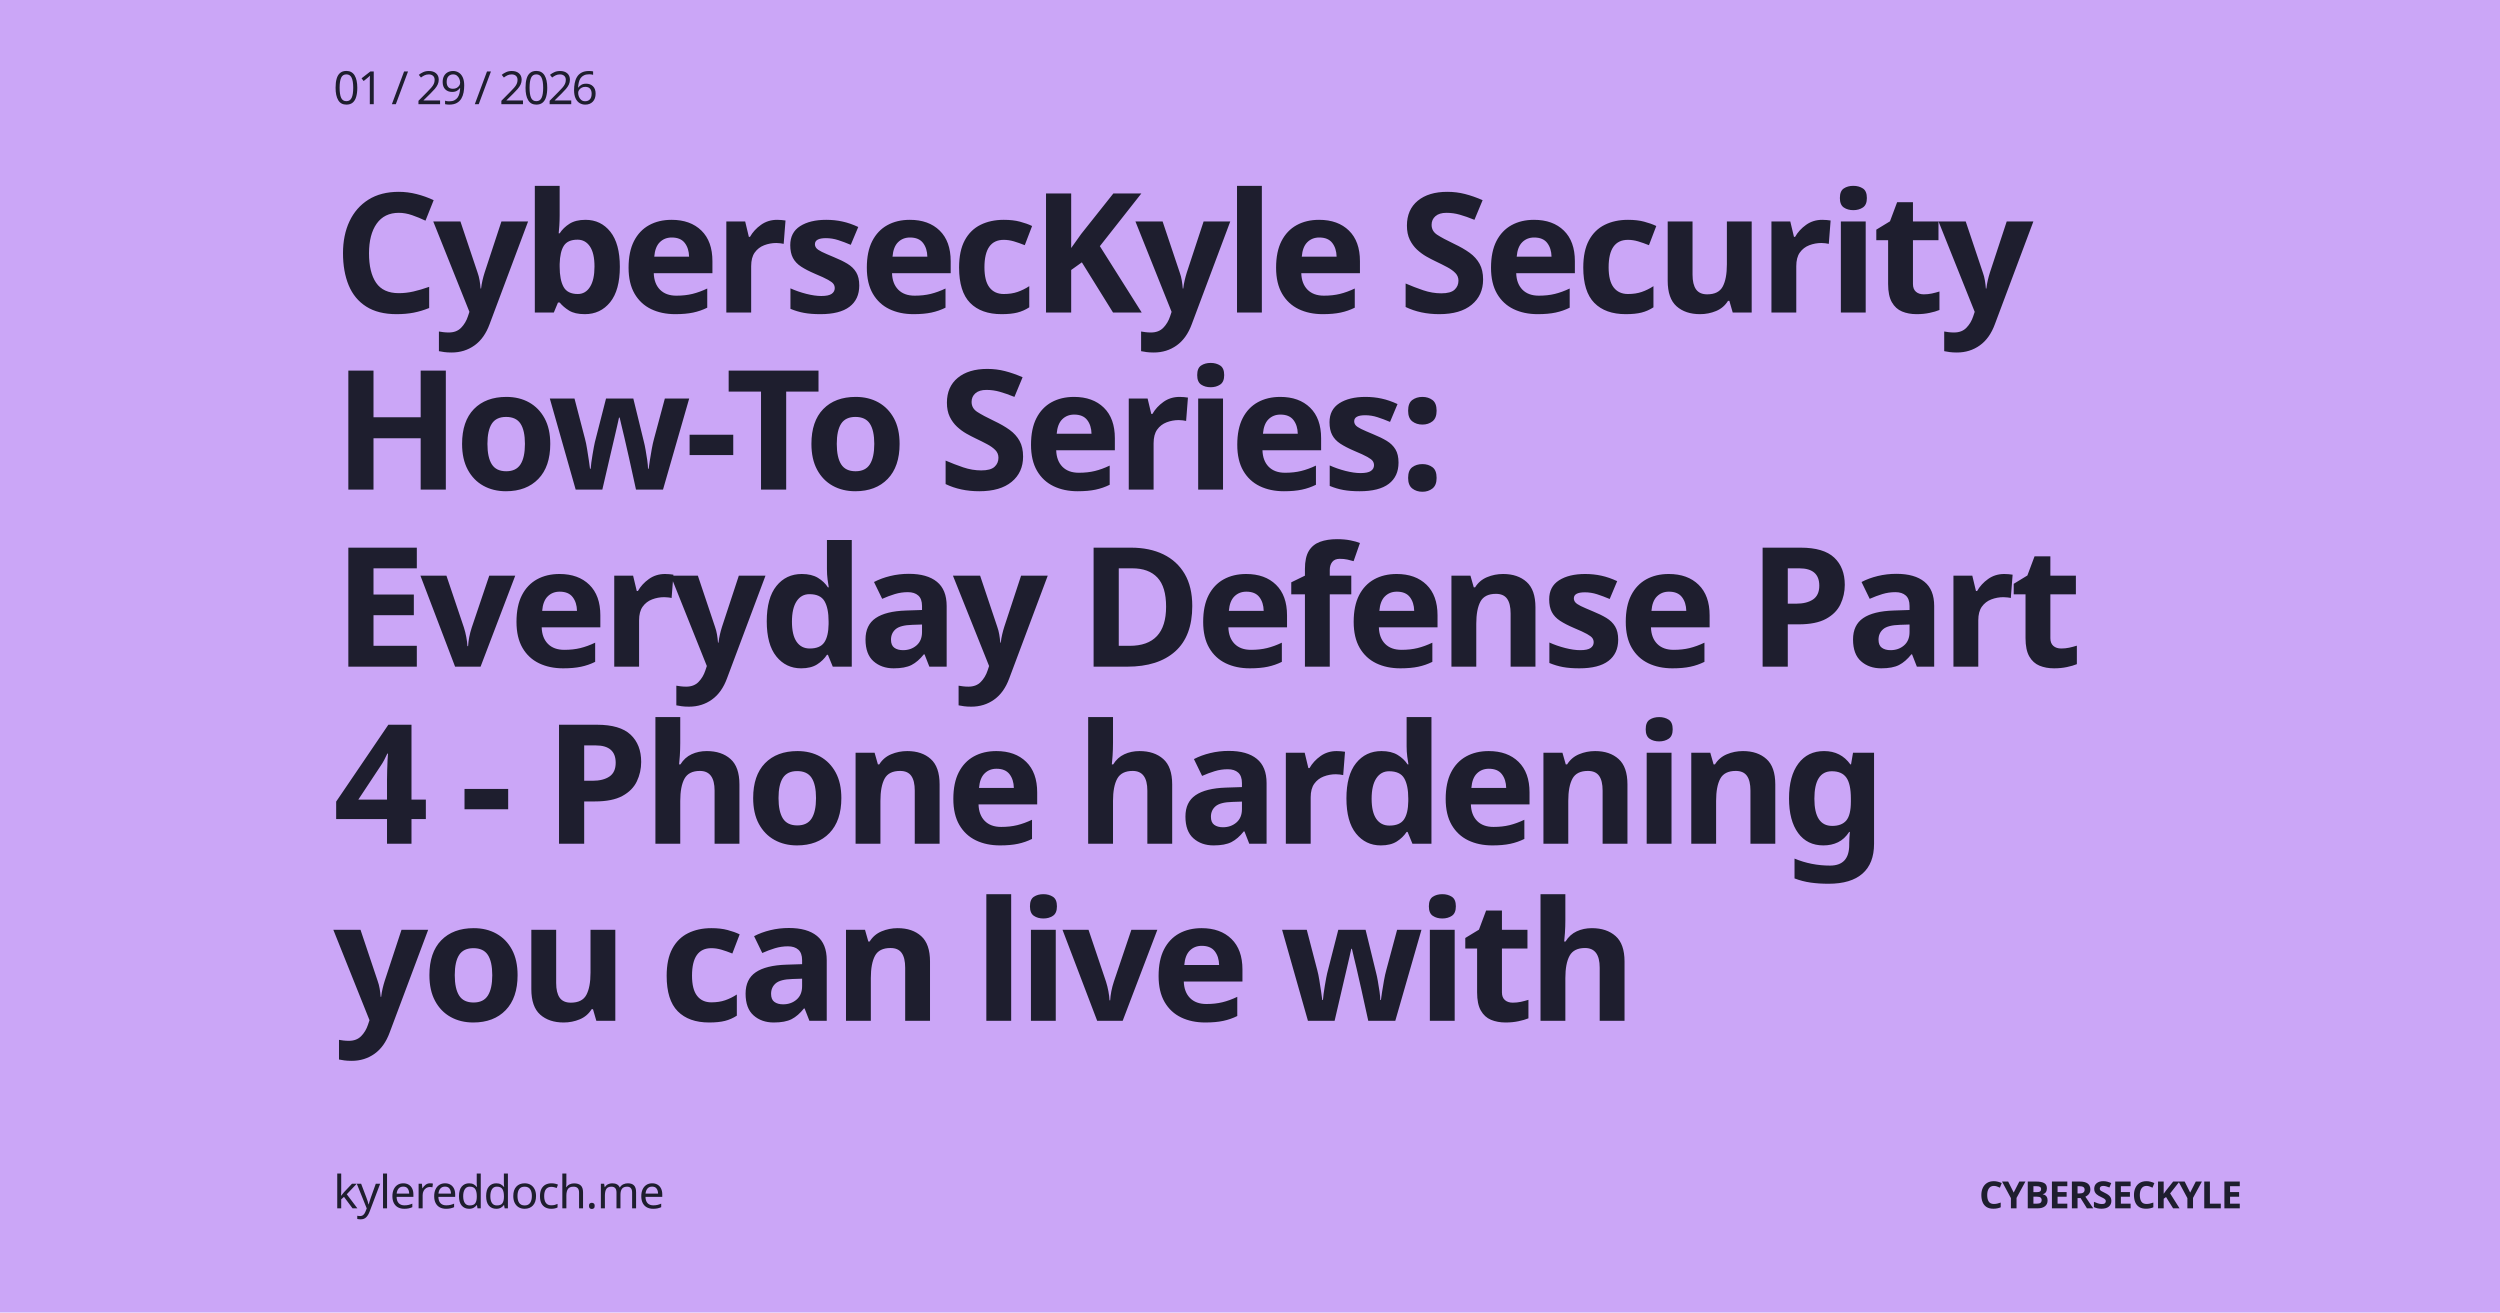
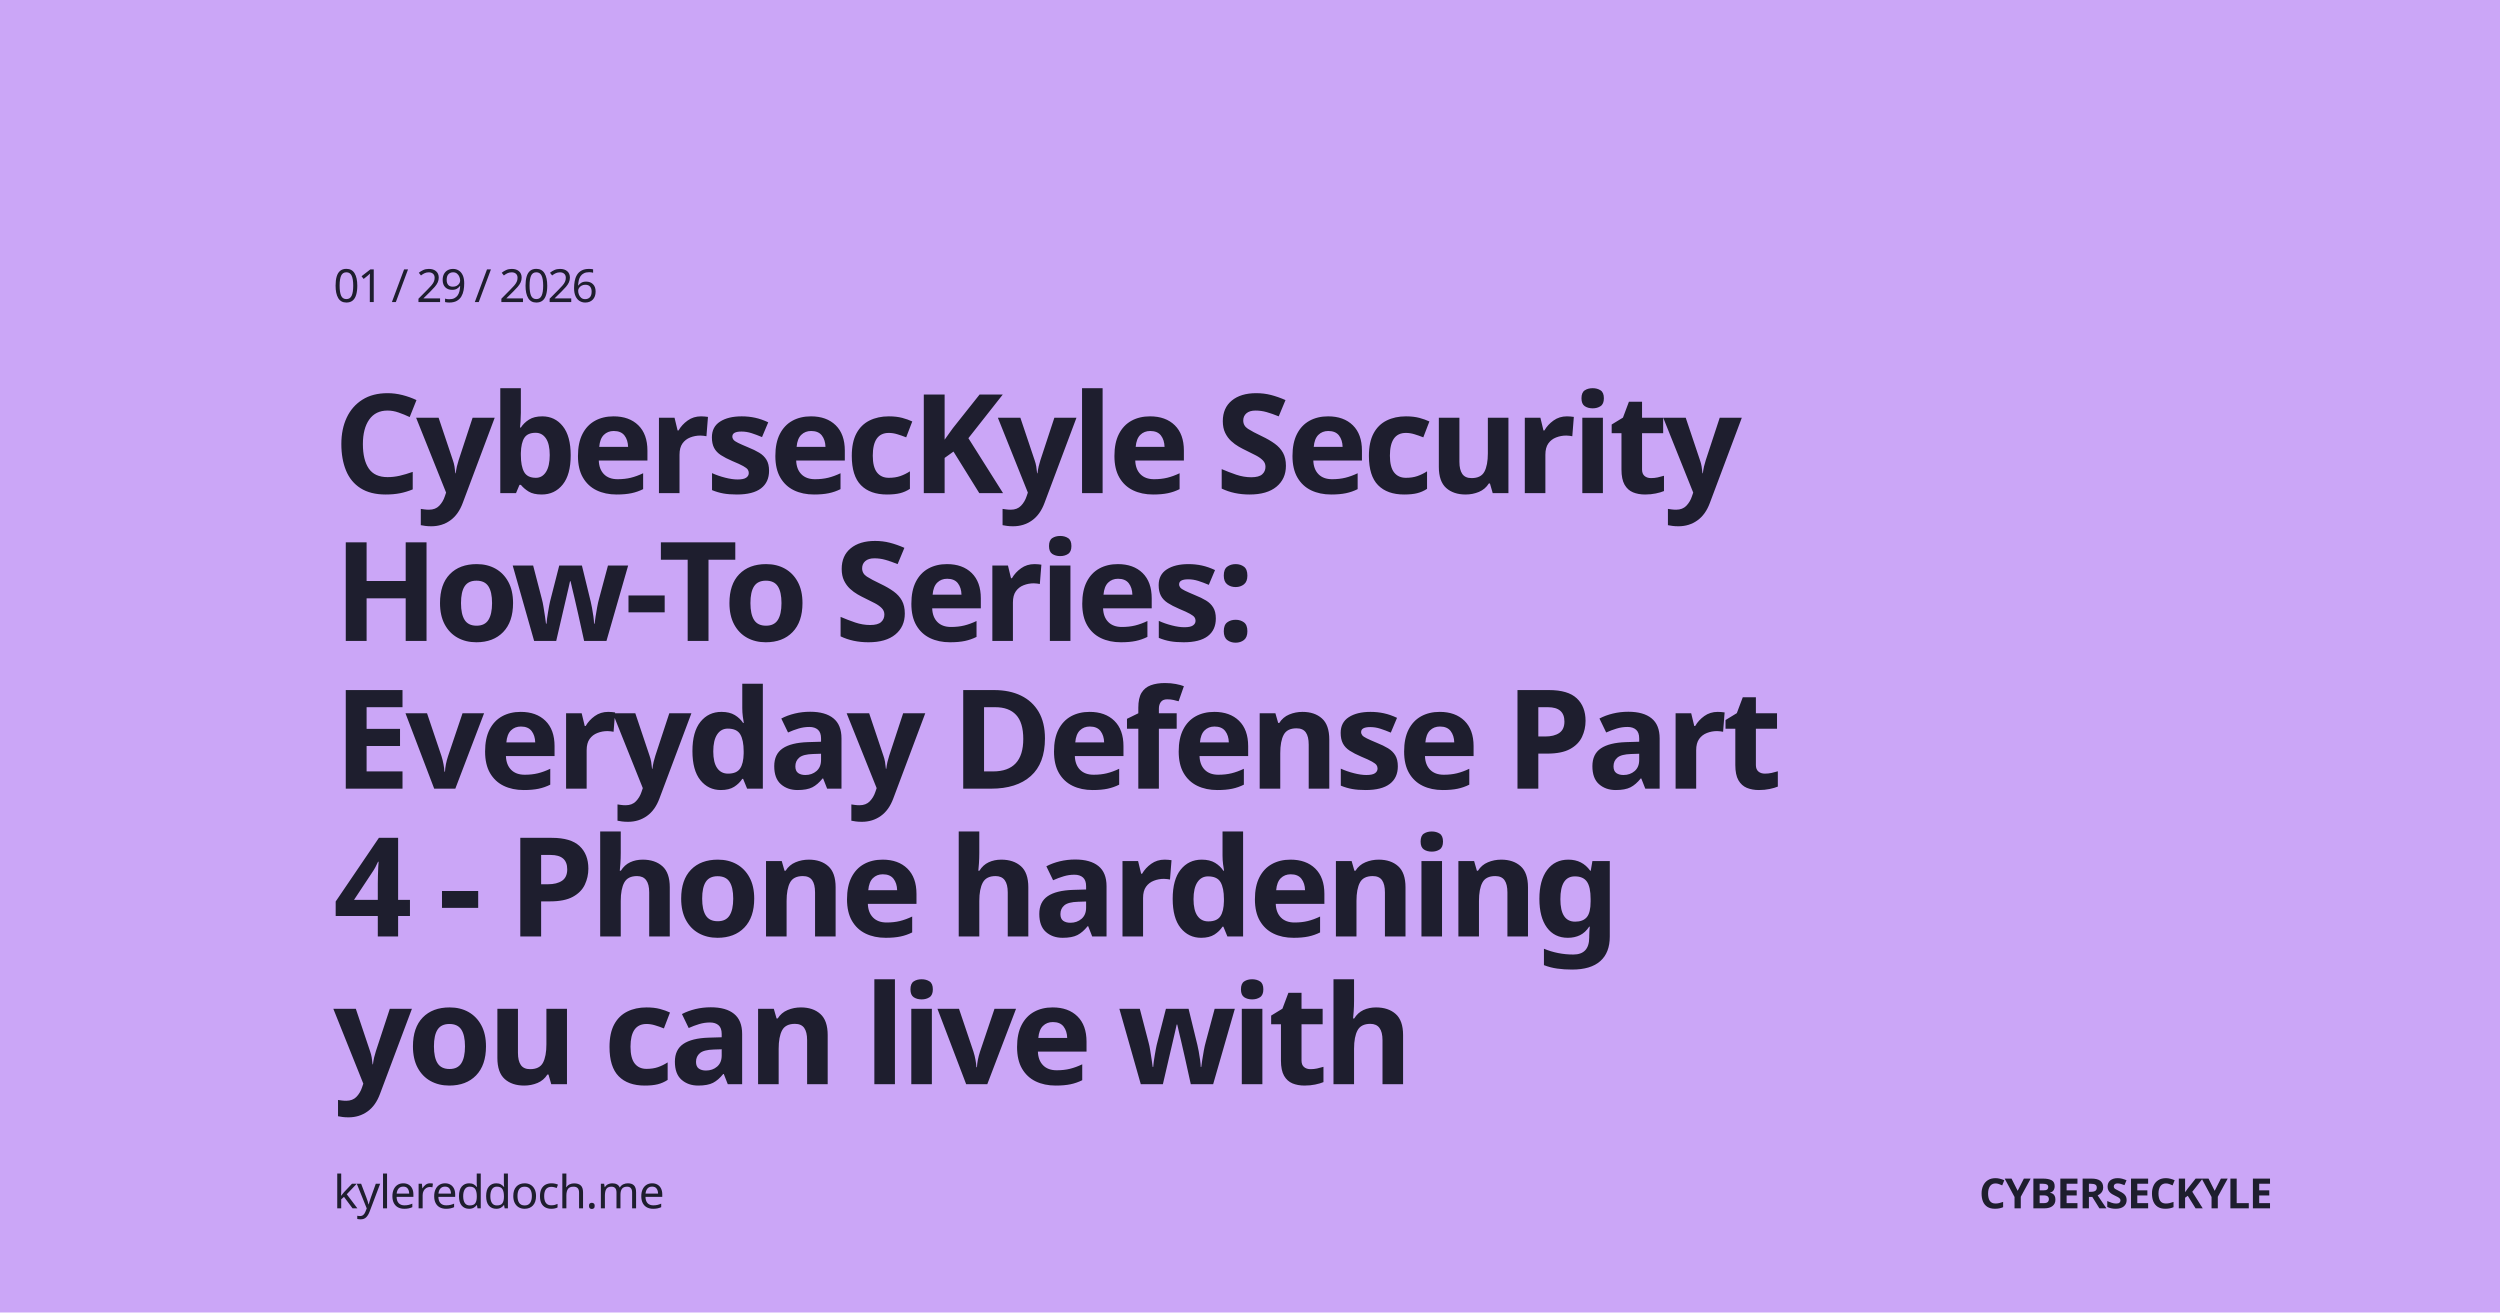
<svg xmlns="http://www.w3.org/2000/svg" width="1200" height="630" viewBox="0 0 1200 630" version="1.1">
  <rect id="bg" width="100%" height="100%" opacity="1" fill="#cba6f7" />
  <text font-family="'Atkinson Hyperlegible', Ubuntu, sans-serif" font-size="22" font-weight="500" fill="#1e1e2e" letter-spacing="-1">
-     <tspan x="160" y="50">
+     <tspan x="160" y="145">
      01 / 29 / 2026
    </tspan>
  </text>
-   <text id="text" font-family="'Red Hat Display', Ubuntu, sans-serif" font-size="80" font-weight="900" fill="#1e1e2e" letter-spacing="-3">
-     <tspan x="160" y="150"> CybersecKyle Security </tspan>
-     <tspan x="160" y="235"> How-To Series: </tspan>
-     <tspan x="160" y="320"> Everyday Defense Part </tspan>
-     <tspan x="160" y="405"> 4 - Phone hardening </tspan>
-     <tspan x="160" y="490"> you can live with </tspan>
+   <text id="text" font-family="'Atkinson Hyperlegible', Ubuntu, sans-serif" font-size="66.288" font-weight="750" fill="#1e1e2e" letter-spacing="-2.49">
+     <tspan x="160" y="236.705">
+         CybersecKyle Security
+       </tspan>
+     <tspan x="160" y="307.633">
+         How-To Series:
+       </tspan>
+     <tspan x="160" y="378.561">
+         Everyday Defense Part
+       </tspan>
+     <tspan x="160" y="449.489">
+         4 - Phone hardening
+       </tspan>
+     <tspan x="160" y="520.417">
+         you can live with
+       </tspan>
  </text>
  <text font-family="'Atkinson Hyperlegible', Ubuntu, sans-serif" font-size="22" font-weight="500" fill="#1e1e2e" letter-spacing="-0.5">
    <tspan x="160" y="580">kylereddoch.me</tspan>
  </text>
-   <text font-family="'Red Hat Display', Ubuntu, sans-serif" font-size="18" font-weight="950" fill="#1e1e2e" letter-spacing="-0.5">
+   <text font-family="'Atkinson Hyperlegible', Ubuntu, sans-serif" font-size="20" font-weight="600" fill="#1e1e2e" letter-spacing="-0.5">
    <tspan x="950" y="580">CYBERSECKYLE</tspan>
  </text>
</svg>
